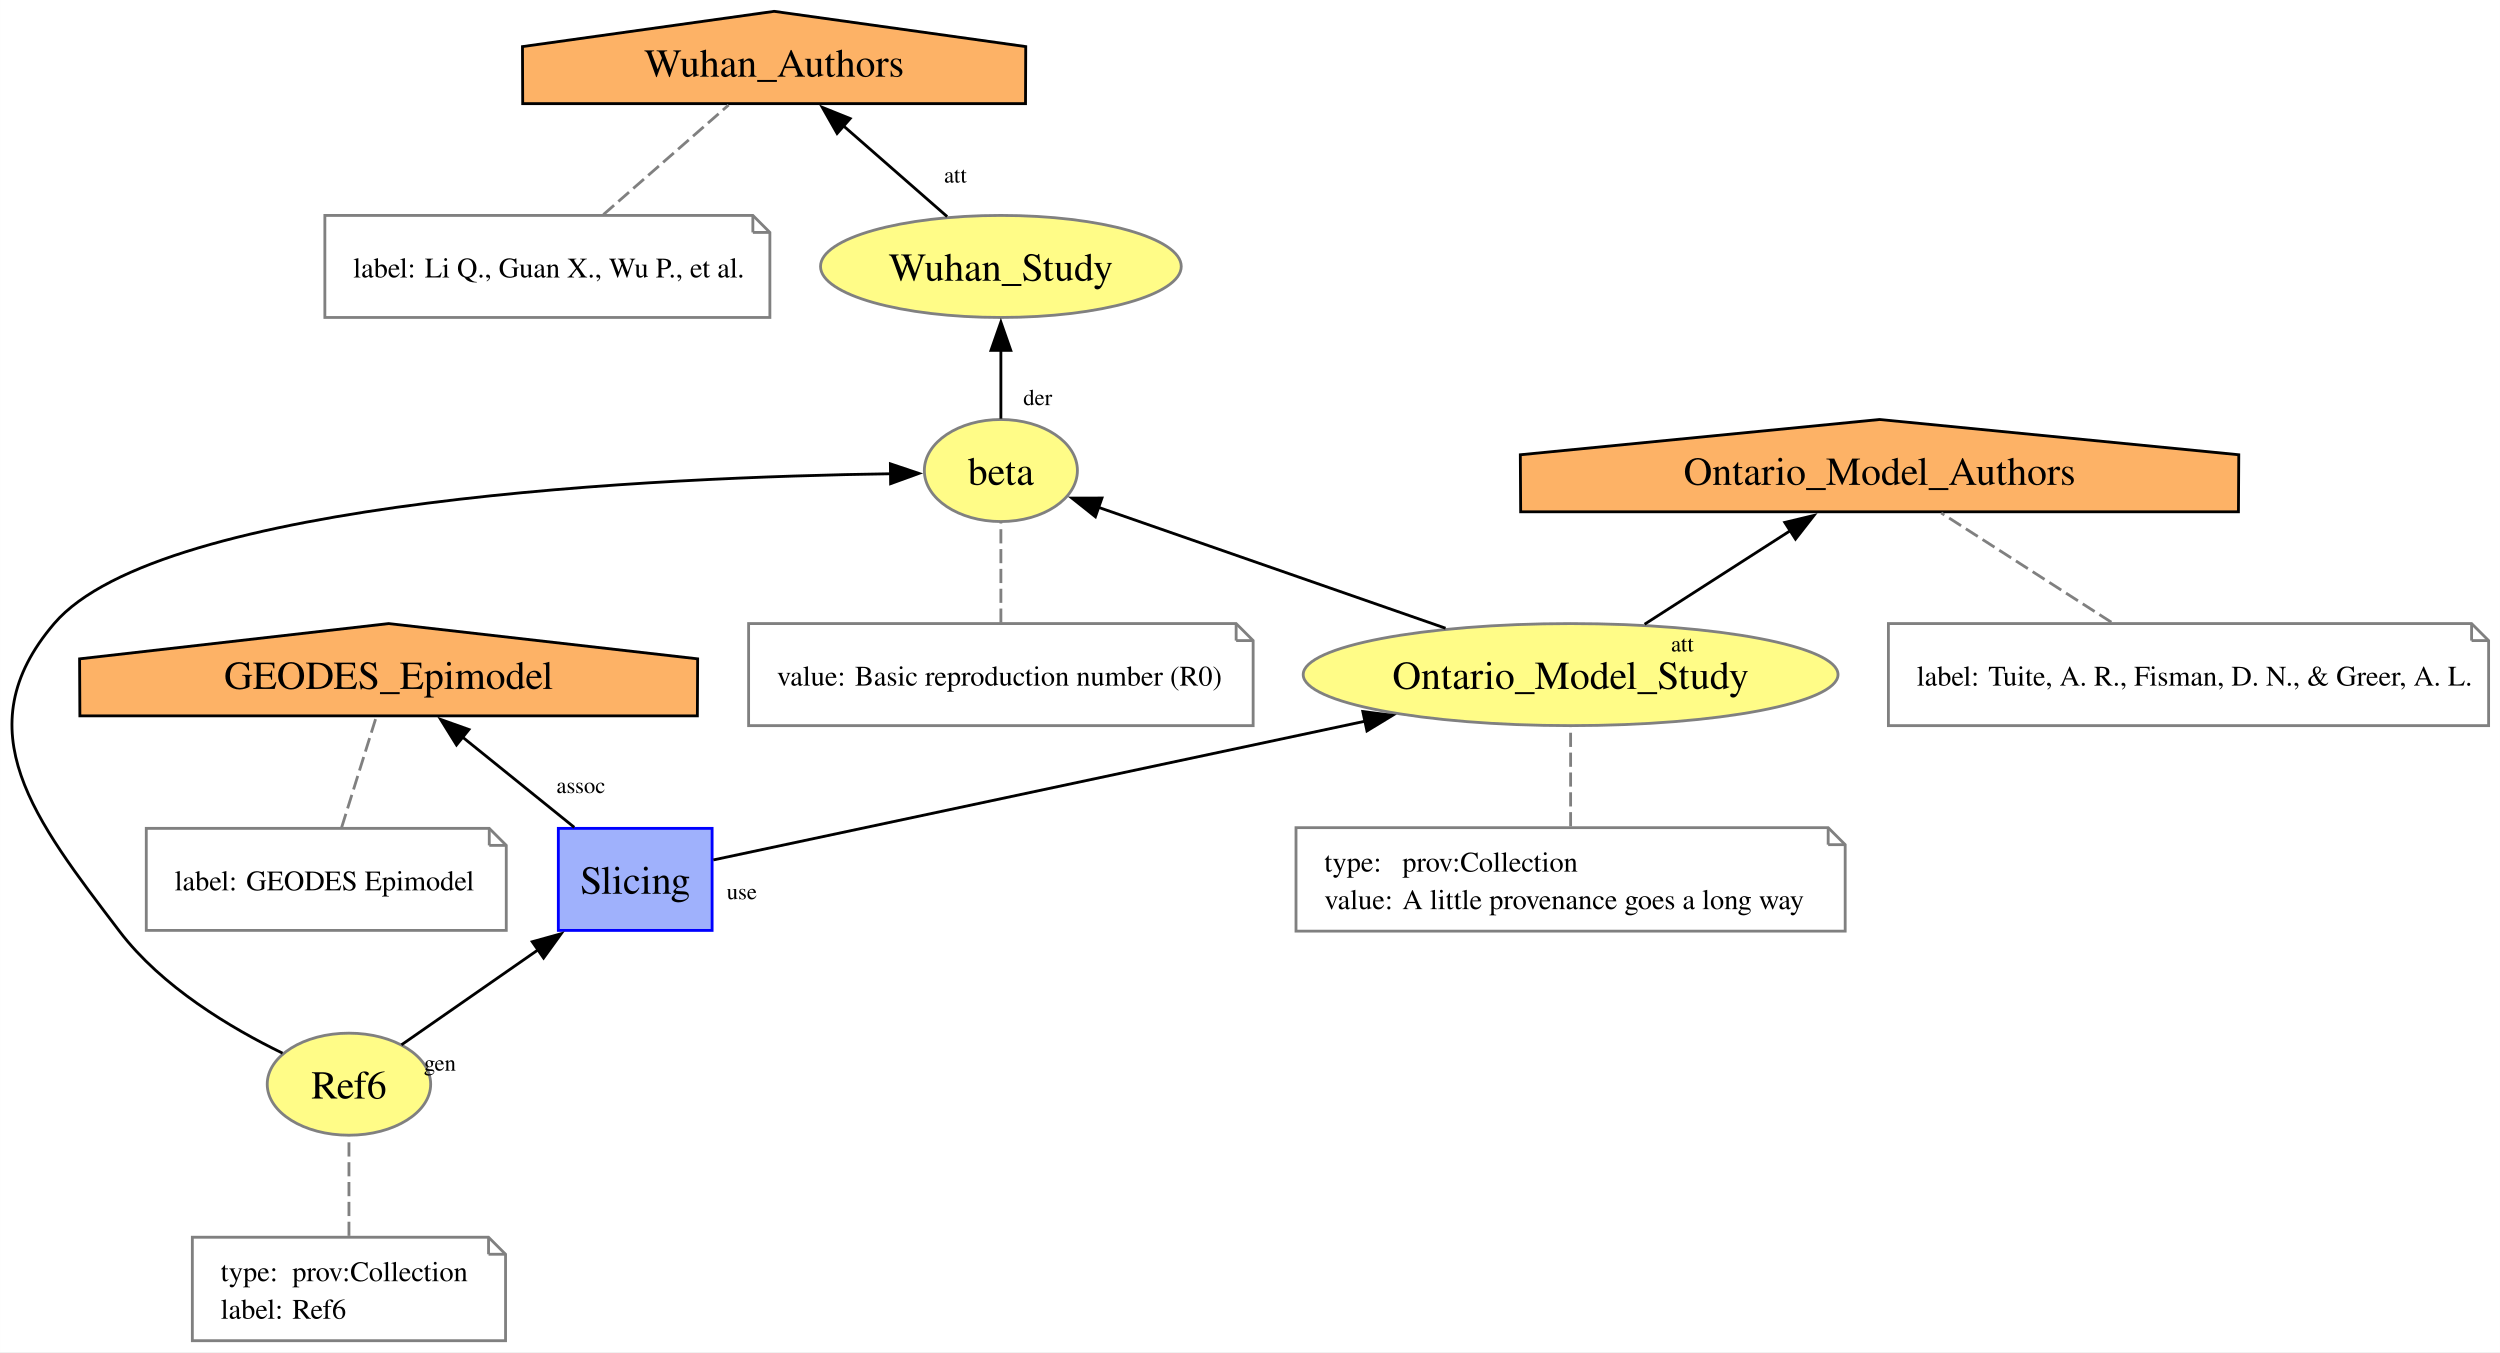
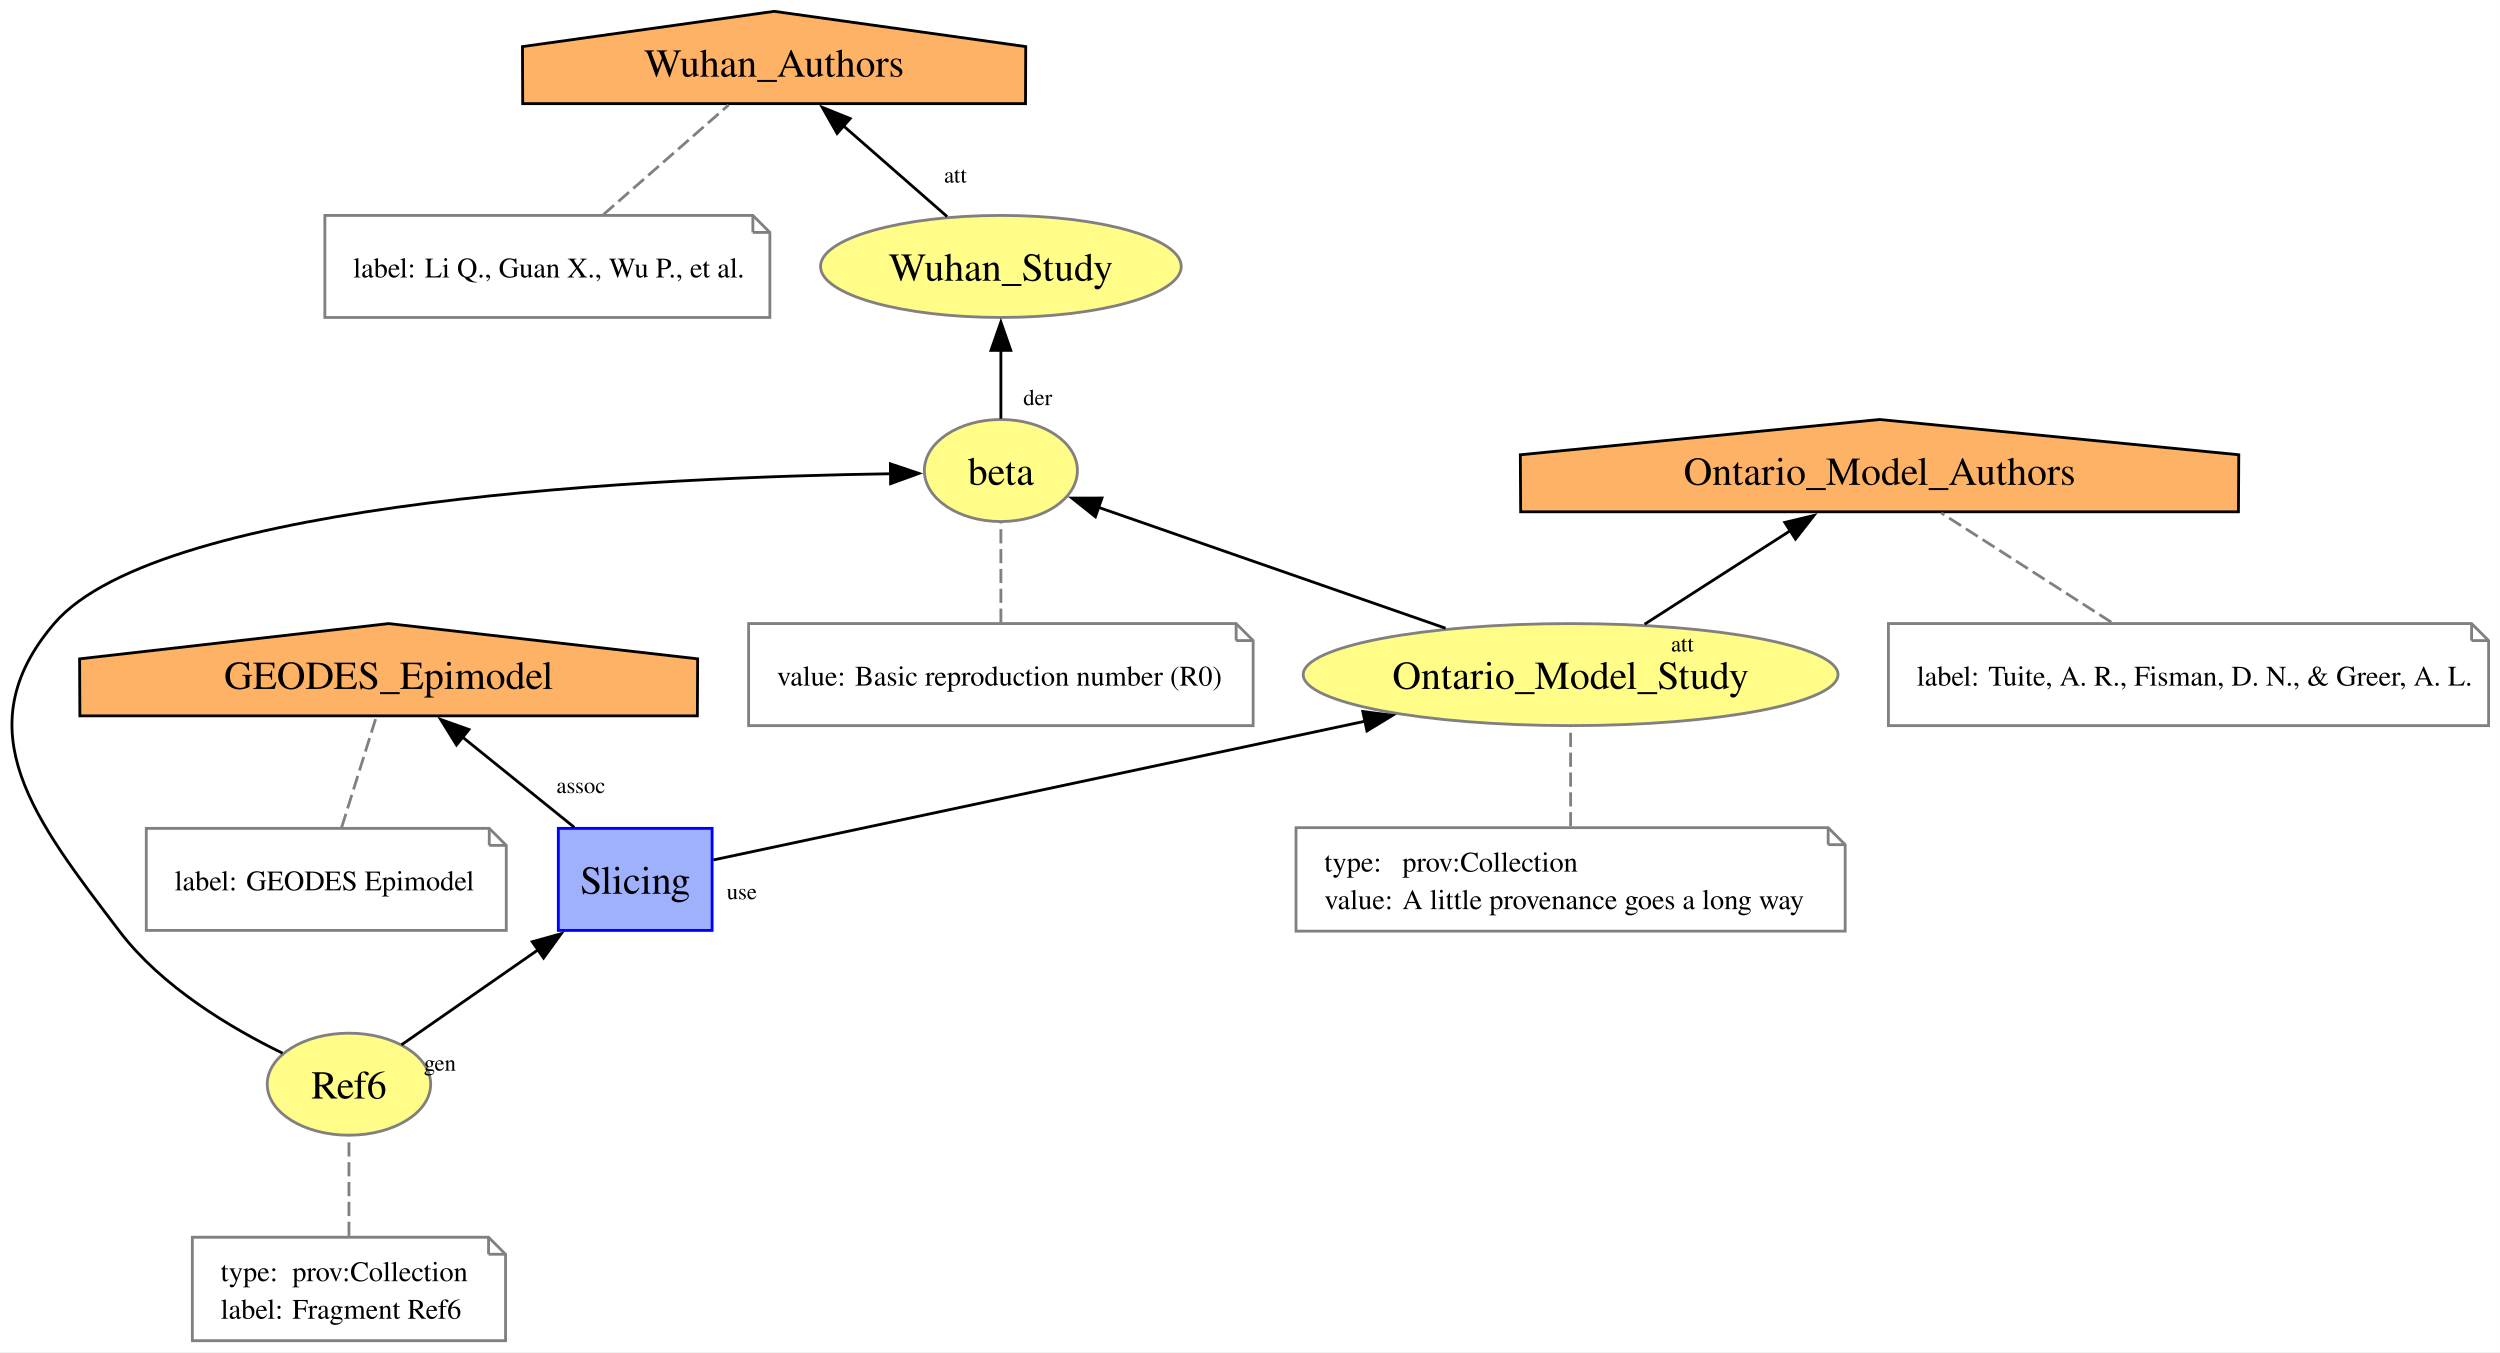
<svg xmlns="http://www.w3.org/2000/svg" xmlns:xlink="http://www.w3.org/1999/xlink" width="882pt" height="477pt" viewBox="0.00 0.00 881.96 477.00">
  <g id="graph0" class="graph" transform="scale(1 1) rotate(0) translate(4 473)">
    <polygon fill="white" stroke="none" points="-4,4 -4,-473 877.96,-473 877.96,4 -4,4" />
    <g id="node1" class="node">
      <g id="a_node1">
        <a xlink:href="http://www.provbook.orgSlicing" xlink:title="Slicing">
          <polygon fill="#9fb1fc" stroke="#0000ff" points="247.21,-180.75 192.96,-180.75 192.96,-144.75 247.21,-144.75 247.21,-180.75" />
          <text text-anchor="middle" x="220.09" y="-157.7" font-family="Times,serif" font-size="14.00">Slicing</text>
        </a>
      </g>
    </g>
    <g id="node6" class="node">
      <g id="a_node6">
        <a xlink:href="http://www.provbook.orgOntario_Model_Study" xlink:title="Ontario_Model_Study">
          <ellipse fill="#fffc87" stroke="#808080" cx="550.09" cy="-235" rx="94.34" ry="18" />
          <text text-anchor="middle" x="550.09" y="-229.95" font-family="Times,serif" font-size="14.00">Ontario_Model_Study</text>
        </a>
      </g>
    </g>
    <g id="edge7" class="edge">
      <path fill="none" stroke="black" d="M247.65,-169.62C297.82,-180.3 405.54,-203.23 477.92,-218.64" />
      <polygon fill="black" stroke="black" points="476.78,-221.97 487.29,-220.63 478.24,-215.13 476.78,-221.97" />
      <text text-anchor="middle" x="257.69" y="-155.75" font-family="Times,serif" font-size="8.00">use</text>
    </g>
    <g id="node9" class="node">
      <g id="a_node9">
        <a xlink:href="http://www.provbook.orgGEODES_Epimodel" xlink:title="GEODES_Epimodel">
          <polygon fill="#fdb266" stroke="black" points="242.11,-240.56 133.09,-253 24.06,-240.56 24.16,-220.44 242.01,-220.44 242.11,-240.56" />
          <text text-anchor="middle" x="133.09" y="-229.95" font-family="Times,serif" font-size="14.00">GEODES_Epimodel</text>
        </a>
      </g>
    </g>
    <g id="edge9" class="edge">
      <path fill="none" stroke="black" d="M198.58,-181.12C186.59,-190.79 171.59,-202.91 158.96,-213.11" />
      <polygon fill="black" stroke="black" points="157.03,-210.17 151.44,-219.18 161.42,-215.62 157.03,-210.17" />
      <text text-anchor="middle" x="200.91" y="-193.21" font-family="Times,serif" font-size="8.00">assoc</text>
    </g>
    <g id="node2" class="node">
      <g id="a_node2">
        <a xlink:href="http://www.provbook.orgRef6" xlink:title="Ref6">
          <ellipse fill="#fffc87" stroke="#808080" cx="119.09" cy="-90.5" rx="28.83" ry="18" />
          <text text-anchor="middle" x="119.09" y="-85.45" font-family="Times,serif" font-size="14.00">Ref6</text>
        </a>
      </g>
    </g>
    <g id="edge8" class="edge">
      <path fill="none" stroke="black" d="M137.61,-104.38C151.13,-113.79 169.84,-126.81 186.03,-138.06" />
      <polygon fill="black" stroke="black" points="183.76,-140.75 193.97,-143.58 187.75,-135 183.76,-140.75" />
      <text text-anchor="middle" x="151.18" y="-95.28" font-family="Times,serif" font-size="8.00">gen</text>
    </g>
    <g id="node4" class="node">
      <g id="a_node4">
        <a xlink:href="http://www.provbook.orgbeta" xlink:title="beta">
          <ellipse fill="#fffc87" stroke="#808080" cx="349.09" cy="-307" rx="27" ry="18" />
          <text text-anchor="middle" x="349.09" y="-301.95" font-family="Times,serif" font-size="14.00">beta</text>
        </a>
      </g>
    </g>
    <g id="edge10" class="edge">
      <path fill="none" stroke="black" d="M95.66,-101.44C77.51,-110.27 53.02,-124.82 38.09,-144.5 8.28,-183.76 -16.92,-215.51 15.09,-253 52.66,-297.01 230.42,-304.67 310.18,-305.86" />
      <polygon fill="black" stroke="black" points="310.11,-309.36 320.15,-305.98 310.19,-302.36 310.11,-309.36" />
    </g>
    <g id="node3" class="node">
      <polygon fill="none" stroke="gray" points="168.34,-36.5 63.84,-36.5 63.84,0 174.34,0 174.34,-30.5 168.34,-36.5" />
      <polyline fill="none" stroke="gray" points="168.34,-36.5 168.34,-30.5" />
      <polyline fill="none" stroke="gray" points="174.34,-30.5 168.34,-30.5" />
      <text text-anchor="start" x="73.84" y="-21" font-family="Times,serif" font-size="10.00">type:</text>
      <text text-anchor="start" x="99.09" y="-21" font-family="Times,serif" font-size="10.00">prov:Collection</text>
      <text text-anchor="start" x="73.84" y="-7.75" font-family="Times,serif" font-size="10.00">label:</text>
-       <text text-anchor="start" x="99.09" y="-7.75" font-family="Times,serif" font-size="10.00">Ref6</text>
+       <text text-anchor="start" x="99.09" y="-7.75" font-family="Times,serif" font-size="10.00">Fragment Ref6</text>
    </g>
    <g id="edge1" class="edge">
      <path fill="none" stroke="gray" stroke-dasharray="5,2" d="M119.09,-36.98C119.09,-47.71 119.09,-61.34 119.09,-72.02" />
    </g>
    <g id="node8" class="node">
      <g id="a_node8">
        <a xlink:href="http://www.provbook.orgWuhan_Study" xlink:title="Wuhan_Study">
          <ellipse fill="#fffc87" stroke="#808080" cx="349.09" cy="-379" rx="63.63" ry="18" />
          <text text-anchor="middle" x="349.09" y="-373.95" font-family="Times,serif" font-size="14.00">Wuhan_Study</text>
        </a>
      </g>
    </g>
    <g id="edge13" class="edge">
      <path fill="none" stroke="black" d="M349.09,-325.3C349.09,-332.59 349.09,-341.27 349.09,-349.46" />
      <polygon fill="black" stroke="black" points="345.59,-349.38 349.09,-359.38 352.59,-349.38 345.59,-349.38" />
      <text text-anchor="middle" x="362.08" y="-330.08" font-family="Times,serif" font-size="8.00">der</text>
    </g>
    <g id="node5" class="node">
      <polygon fill="none" stroke="gray" points="432.09,-253 260.09,-253 260.09,-217 438.09,-217 438.09,-247 432.09,-253" />
      <polyline fill="none" stroke="gray" points="432.09,-253 432.09,-247" />
      <polyline fill="none" stroke="gray" points="438.09,-247 432.09,-247" />
      <text text-anchor="start" x="270.09" y="-231.12" font-family="Times,serif" font-size="10.00">value:</text>
      <text text-anchor="start" x="297.59" y="-231.12" font-family="Times,serif" font-size="10.00">Basic reproduction number (R0)</text>
    </g>
    <g id="edge2" class="edge">
      <path fill="none" stroke="gray" stroke-dasharray="5,2" d="M349.09,-253.3C349.09,-264.15 349.09,-278.08 349.09,-288.9" />
    </g>
    <g id="edge11" class="edge">
      <path fill="none" stroke="black" d="M505.97,-251.36C469.12,-264.2 417.3,-282.24 383.46,-294.03" />
      <polygon fill="black" stroke="black" points="382.44,-290.68 374.15,-297.27 384.75,-297.29 382.44,-290.68" />
    </g>
    <g id="node11" class="node">
      <g id="a_node11">
        <a xlink:href="http://www.provbook.orgOntario_Model_Authors" xlink:title="Ontario_Model_Authors">
          <polygon fill="#fdb266" stroke="black" points="785.82,-312.56 659.09,-325 532.35,-312.56 532.47,-292.44 785.7,-292.44 785.82,-312.56" />
          <text text-anchor="middle" x="659.09" y="-301.95" font-family="Times,serif" font-size="14.00">Ontario_Model_Authors</text>
        </a>
      </g>
    </g>
    <g id="edge12" class="edge">
      <path fill="none" stroke="black" d="M576.19,-252.77C591.63,-262.68 611.29,-275.3 627.58,-285.77" />
      <polygon fill="black" stroke="black" points="625.65,-288.69 635.95,-291.15 629.43,-282.8 625.65,-288.69" />
      <text text-anchor="middle" x="589.52" y="-243.16" font-family="Times,serif" font-size="8.00">att</text>
    </g>
    <g id="node7" class="node">
      <polygon fill="none" stroke="gray" points="640.96,-181 453.21,-181 453.21,-144.5 646.96,-144.5 646.96,-175 640.96,-181" />
      <polyline fill="none" stroke="gray" points="640.96,-181 640.96,-175" />
      <polyline fill="none" stroke="gray" points="646.96,-175 640.96,-175" />
      <text text-anchor="start" x="463.21" y="-165.5" font-family="Times,serif" font-size="10.00">type:</text>
      <text text-anchor="start" x="490.71" y="-165.5" font-family="Times,serif" font-size="10.00">prov:Collection</text>
      <text text-anchor="start" x="463.21" y="-152.25" font-family="Times,serif" font-size="10.00">value:</text>
      <text text-anchor="start" x="490.71" y="-152.25" font-family="Times,serif" font-size="10.00">A little provenance goes a long way</text>
    </g>
    <g id="edge3" class="edge">
      <path fill="none" stroke="gray" stroke-dasharray="5,2" d="M550.09,-181.48C550.09,-192.21 550.09,-205.84 550.09,-216.52" />
    </g>
    <g id="node13" class="node">
      <g id="a_node13">
        <a xlink:href="http://www.provbook.orgWuhan_Authors" xlink:title="Wuhan_Authors">
          <polygon fill="#fdb266" stroke="black" points="357.86,-456.56 269.09,-469 180.31,-456.56 180.39,-436.44 357.78,-436.44 357.86,-456.56" />
          <text text-anchor="middle" x="269.09" y="-445.95" font-family="Times,serif" font-size="14.00">Wuhan_Authors</text>
        </a>
      </g>
    </g>
    <g id="edge14" class="edge">
      <path fill="none" stroke="black" d="M330.13,-396.59C319.15,-406.19 305.23,-418.37 293.45,-428.68" />
      <polygon fill="black" stroke="black" points="291.31,-425.91 286.08,-435.13 295.92,-431.17 291.31,-425.91" />
      <text text-anchor="middle" x="333.04" y="-408.58" font-family="Times,serif" font-size="8.00">att</text>
    </g>
    <g id="node10" class="node">
      <polygon fill="none" stroke="gray" points="168.59,-180.75 47.59,-180.75 47.59,-144.75 174.59,-144.75 174.59,-174.75 168.59,-180.75" />
      <polyline fill="none" stroke="gray" points="168.59,-180.75 168.59,-174.75" />
      <polyline fill="none" stroke="gray" points="174.59,-174.75 168.59,-174.75" />
      <text text-anchor="start" x="57.59" y="-158.88" font-family="Times,serif" font-size="10.00">label:</text>
      <text text-anchor="start" x="82.84" y="-158.88" font-family="Times,serif" font-size="10.00">GEODES Epimodel</text>
    </g>
    <g id="edge4" class="edge">
      <path fill="none" stroke="gray" stroke-dasharray="5,2" d="M116.52,-181.12C120.29,-193.14 125.24,-208.94 128.74,-220.13" />
    </g>
    <g id="node12" class="node">
      <polygon fill="none" stroke="gray" points="867.96,-253 662.21,-253 662.21,-217 873.96,-217 873.96,-247 867.96,-253" />
      <polyline fill="none" stroke="gray" points="867.96,-253 867.96,-247" />
      <polyline fill="none" stroke="gray" points="873.96,-247 867.96,-247" />
      <text text-anchor="start" x="672.21" y="-231.12" font-family="Times,serif" font-size="10.00">label:</text>
      <text text-anchor="start" x="697.46" y="-231.12" font-family="Times,serif" font-size="10.00">Tuite, A. R., Fisman, D. N., &amp; Greer, A. L.</text>
    </g>
    <g id="edge5" class="edge">
      <path fill="none" stroke="gray" stroke-dasharray="5,2" d="M740.86,-253.48C722.32,-265.39 698.11,-280.94 680.85,-292.02" />
    </g>
    <g id="node14" class="node">
      <polygon fill="none" stroke="gray" points="261.59,-397 110.59,-397 110.59,-361 267.59,-361 267.59,-391 261.59,-397" />
      <polyline fill="none" stroke="gray" points="261.59,-397 261.59,-391" />
      <polyline fill="none" stroke="gray" points="267.59,-391 261.59,-391" />
      <text text-anchor="start" x="120.59" y="-375.12" font-family="Times,serif" font-size="10.00">label:</text>
      <text text-anchor="start" x="145.84" y="-375.12" font-family="Times,serif" font-size="10.00">Li Q., Guan X., Wu P., et al.</text>
    </g>
    <g id="edge6" class="edge">
      <path fill="none" stroke="gray" stroke-dasharray="5,2" d="M208.86,-397.3C222.46,-409.21 240.3,-424.82 253.03,-435.95" />
    </g>
  </g>
</svg>
